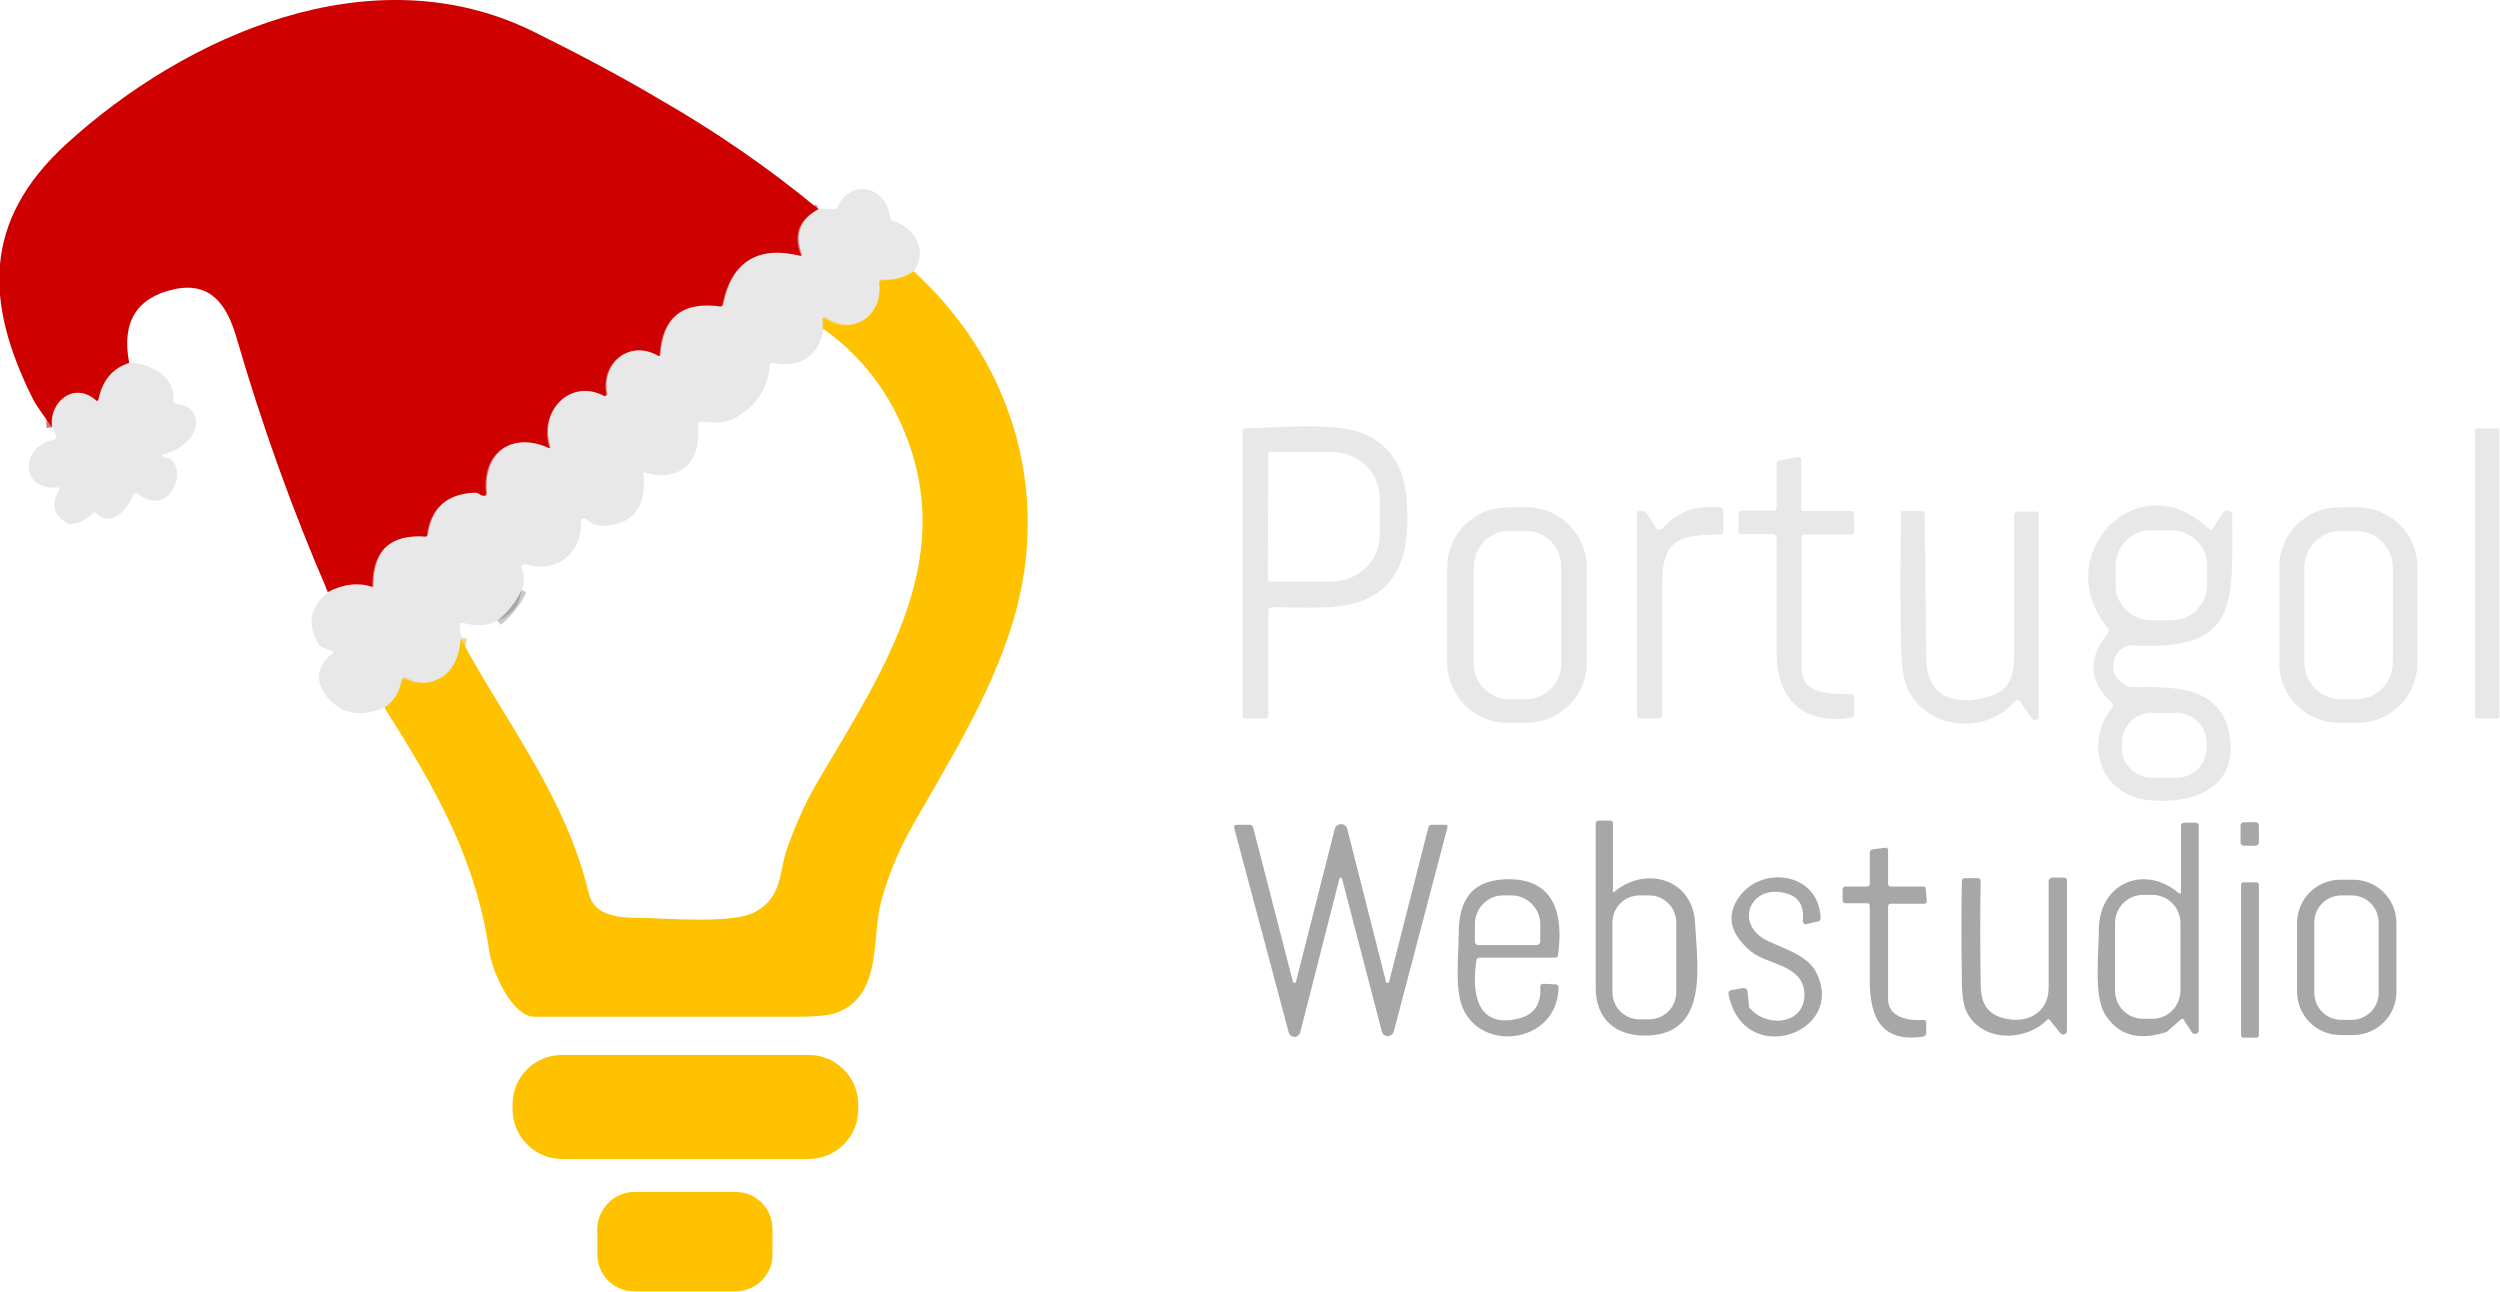
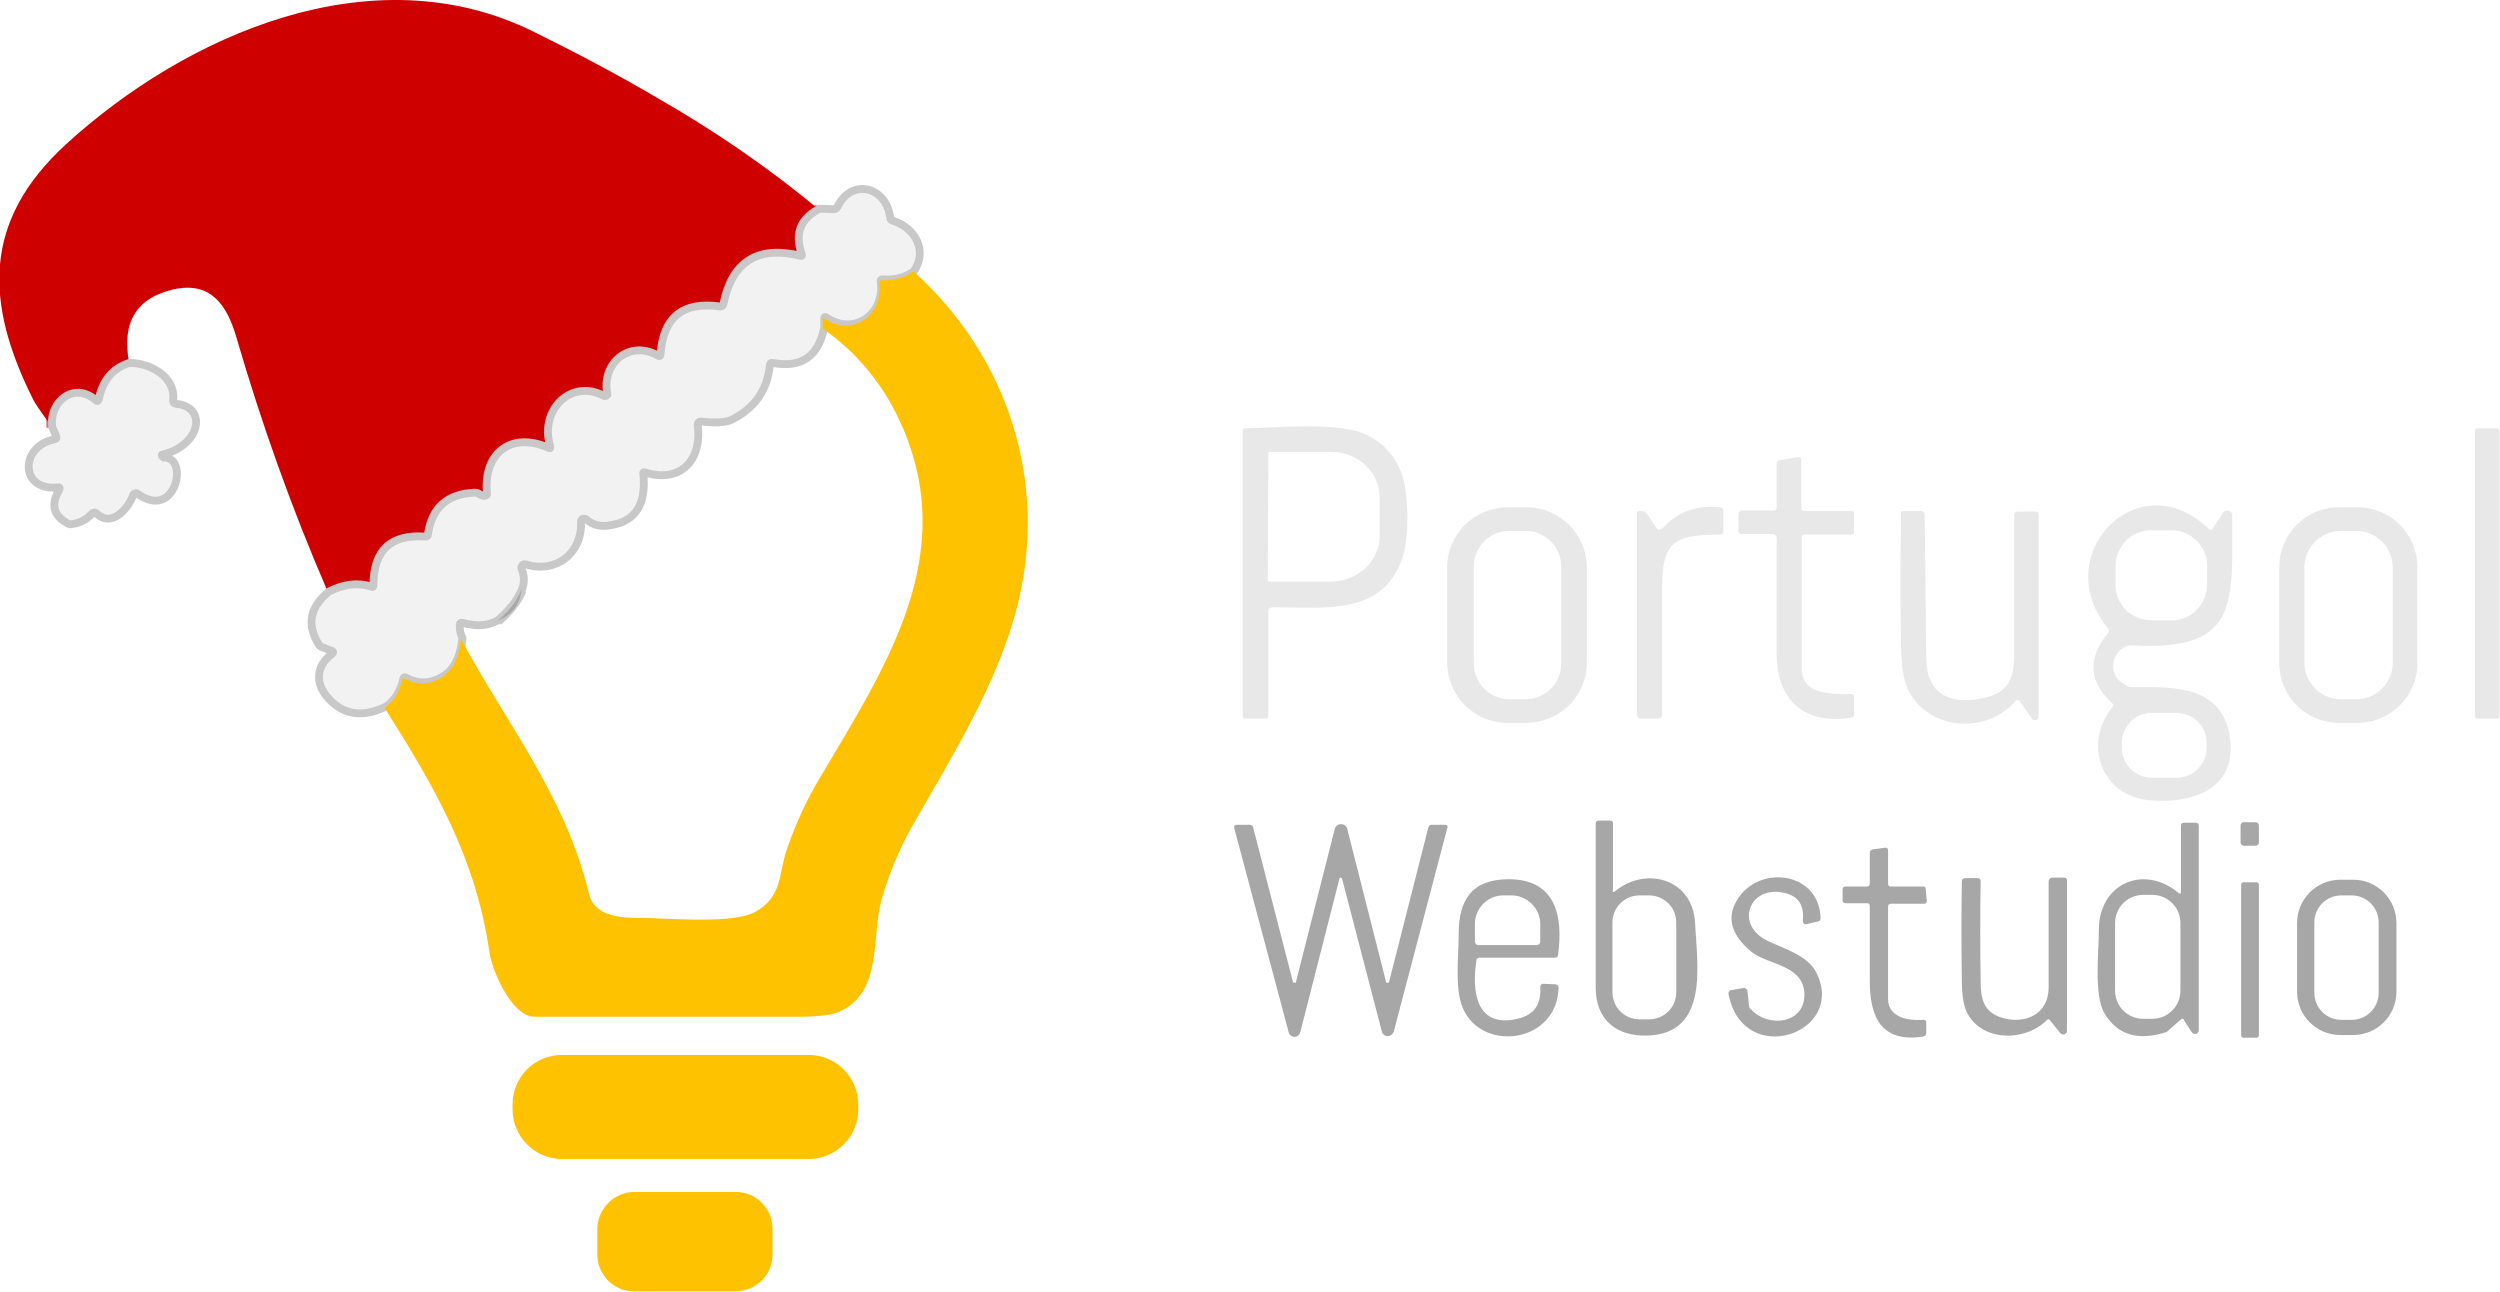
<svg xmlns="http://www.w3.org/2000/svg" xml:space="preserve" viewBox="0 0 478 247">
  <g fill="none" stroke-width="2">
    <path stroke="#DB7474" d="M156.5 40c-3.7 1.9-4.9 4.8-3.4 8.7.1.3 0 .4-.3.3-8.2-1.9-13.1 1.2-14.7 9.3-.1.3-.3.5-.6.4-7.1-1-10.9 2-11.4 9.1 0 .4-.2.5-.5.3-5.3-3.2-10.8 1.3-9.7 7.2 0 .2-.1.4-.3.5h-.3c-6.4-3.4-12.3 2.8-10.3 9.6.1.4 0 .5-.4.3-7.1-3.1-12.5 1-11.7 8.6 0 .4-.1.6-.5.6-.3 0-.6-.1-.9-.3-.3-.2-.6-.3-.9-.3-5.3.2-8.3 2.9-9 8.1 0 .2-.2.3-.4.3-6.7-.5-10 2.6-10 9.3 0 .2-.1.3-.3.3-2.7-.8-5.5-.5-8.2.9M24.7 69.4c-3.2 1-5.1 3.3-5.9 6.9-.1.4-.3.5-.6.2-4.1-3.5-8.9.4-8.3 5.2" vector-effect="non-scaling-stroke" />
    <path stroke="#F4D574" d="M174.7 51.9c-1.8 1.2-3.7 1.7-5.9 1.5-.3 0-.5.1-.4.5.8 6.2-5.1 10.4-10.4 6.8-.3-.2-.4-.1-.4.2v1.7" vector-effect="non-scaling-stroke" />
    <path stroke="#C8C8C8" d="M99.7 112.8c-1 2.3-2.6 4.2-4.6 5.9" vector-effect="non-scaling-stroke" />
    <path stroke="#F4D574" d="M88.2 122c-.4 4.9-2.5 7.7-6.5 8.5-1.3.2-2.7 0-4.2-.8-.3-.2-.6-.1-.6.3-.6 2.4-1.7 4.1-3.3 5.2" vector-effect="non-scaling-stroke" />
  </g>
  <path fill="#CE0000" d="M156.5 40c-3.7 1.9-4.9 4.8-3.4 8.7.1.3 0 .4-.3.3-8.2-1.9-13.1 1.2-14.7 9.3-.1.3-.3.5-.6.4-7.1-1-10.9 2-11.4 9.1 0 .4-.2.5-.5.3-5.3-3.2-10.8 1.3-9.7 7.2 0 .2-.1.4-.3.5h-.3c-6.4-3.4-12.3 2.8-10.3 9.6.1.4 0 .5-.4.3-7.1-3.1-12.5 1-11.7 8.6 0 .4-.1.6-.5.6-.3 0-.6-.1-.9-.3-.3-.2-.6-.3-.9-.3-5.3.2-8.3 2.9-9 8.1 0 .2-.2.3-.4.3-6.7-.5-10 2.6-10 9.3 0 .2-.1.3-.3.3-2.7-.8-5.5-.5-8.2.9C55.8 97.3 50 81 45.2 64.5c-1.8-6.2-4.9-10.7-11.9-9.2-7.2 1.6-10.1 6.3-8.6 14.1-3.2 1-5.1 3.3-5.9 6.9-.1.4-.3.5-.6.2-4.1-3.5-8.9.4-8.3 5.2-1.2-1.9-2.6-3.5-3.6-5.4-9.2-18.4-9.7-34 6.3-48.7 23-21 58.6-36.7 89.3-21.6 8.1 4 16.1 8.2 23.9 12.8 11 6.3 21.3 13.4 30.7 21.2z" />
-   <path fill="#E8E8E8" class="logo-title" d="M174.7 51.9c-1.8 1.2-3.7 1.7-5.9 1.5-.3 0-.5.1-.4.5.8 6.2-5.1 10.4-10.4 6.8-.3-.2-.4-.1-.4.2v1.7c-1.1 5.5-4.3 7.8-9.8 6.8-.4-.1-.6.1-.6.5-.5 4.7-2.9 8.1-7.2 10.3-1.1.6-3.1.7-6 .4-.4 0-.6.2-.6.6.9 6.8-3.3 11.3-10.2 9.1-.1 0-.2 0-.2.1v.1c.6 5.8-1.4 9.1-6.1 9.9-2 .4-3.6 0-4.8-1.1-.3-.2-.7-.2-.9.1-.1.1-.1.3-.1.4.2 6.1-4.9 9.9-10.6 8.1-.3-.1-.7.1-.8.4v.4c.6 1.4.6 2.7.1 4-1 2.3-2.6 4.2-4.6 5.9-1.9 1.1-4.1 1.2-6.7.5-.4-.1-.6 0-.6.5 0 .8.1 1.6.5 2.3-.4 4.9-2.5 7.7-6.5 8.5-1.3.2-2.7 0-4.2-.8-.3-.2-.6-.1-.6.3-.6 2.4-1.7 4.1-3.3 5.2-4.6 2.2-8.3 1.6-11.2-1.8-2.4-2.8-2.1-6 .8-8.2.4-.3.4-.6-.1-.7l-1.8-.7c-.2-.1-.4-.2-.5-.4-2.4-3.8-1.8-7.2 1.9-10.2 2.8-1.4 5.5-1.8 8.2-.9.2.1.3 0 .3-.3 0-6.7 3.3-9.8 10-9.3.2 0 .4-.1.4-.3.7-5.2 3.7-7.9 9-8.1.3 0 .7.1.9.3.3.2.6.3.9.3.4 0 .6-.2.5-.6-.7-7.6 4.7-11.7 11.7-8.6.4.2.5.1.4-.3-2.1-6.8 3.9-13 10.3-9.6.2.1.4 0 .6-.2 0-.1.1-.2 0-.3-1.1-5.8 4.3-10.3 9.7-7.2.3.2.5.1.5-.3.5-7.1 4.3-10.1 11.4-9.1.3 0 .5-.1.6-.4 1.6-8.1 6.5-11.3 14.7-9.3.3.1.4 0 .3-.3-1.4-3.9-.3-6.8 3.4-8.7l2.7.1c.3 0 .6-.2.7-.4 2.7-5.7 9.4-3.9 10.1 2 0 .3.2.5.5.6 4.2 1.3 6.8 5.7 4 9.7z" />
+   <path fill="#F2F2F2" stroke="#C8C8C8" stroke-width="1.5" d="M174.7 51.9c-1.8 1.2-3.7 1.7-5.9 1.5-.3 0-.5.1-.4.5.8 6.2-5.1 10.4-10.4 6.8-.3-.2-.4-.1-.4.2v1.7c-1.1 5.5-4.3 7.8-9.8 6.8-.4-.1-.6.1-.6.5-.5 4.7-2.9 8.1-7.2 10.3-1.1.6-3.1.7-6 .4-.4 0-.6.2-.6.6.9 6.8-3.3 11.3-10.2 9.1-.1 0-.2 0-.2.1v.1c.6 5.8-1.4 9.1-6.1 9.9-2 .4-3.6 0-4.8-1.1-.3-.2-.7-.2-.9.1-.1.1-.1.3-.1.4.2 6.1-4.9 9.9-10.6 8.1-.3-.1-.7.1-.8.4v.4c.6 1.4.6 2.7.1 4-1 2.3-2.6 4.2-4.6 5.9-1.9 1.1-4.1 1.2-6.7.5-.4-.1-.6 0-.6.5 0 .8.1 1.6.5 2.3-.4 4.9-2.5 7.7-6.5 8.5-1.3.2-2.7 0-4.2-.8-.3-.2-.6-.1-.6.3-.6 2.4-1.7 4.1-3.3 5.2-4.6 2.2-8.3 1.6-11.2-1.8-2.4-2.8-2.1-6 .8-8.2.4-.3.4-.6-.1-.7l-1.8-.7c-.2-.1-.4-.2-.5-.4-2.4-3.8-1.8-7.2 1.9-10.2 2.8-1.4 5.5-1.8 8.2-.9.2.1.3 0 .3-.3 0-6.7 3.3-9.8 10-9.3.2 0 .4-.1.4-.3.7-5.2 3.7-7.9 9-8.1.3 0 .7.1.9.3.3.2.6.3.9.3.4 0 .6-.2.5-.6-.7-7.6 4.7-11.7 11.7-8.6.4.2.5.1.4-.3-2.1-6.8 3.9-13 10.3-9.6.2.1.4 0 .6-.2 0-.1.1-.2 0-.3-1.1-5.8 4.3-10.3 9.7-7.2.3.2.5.1.5-.3.5-7.1 4.3-10.1 11.4-9.1.3 0 .5-.1.6-.4 1.6-8.1 6.5-11.3 14.7-9.3.3.1.4 0 .3-.3-1.4-3.9-.3-6.8 3.4-8.7l2.7.1c.3 0 .6-.2.7-.4 2.7-5.7 9.4-3.9 10.1 2 0 .3.2.5.5.6 4.2 1.3 6.8 5.7 4 9.7z" />
  <path fill="#FFC200" class="logo-icon" d="M174.7 51.9c18.1 16.4 25.8 40.4 19.8 64-3.8 14.9-12.4 28.6-20 41.9-2.6 4.6-4.6 9.4-6 14.4-1.9 6.9.3 17.8-8.2 21.3-1.4.6-4 .9-7.8.9h-50.3c-4.4 0-8.1-8.9-8.6-12.2-2.6-18.1-10.3-31.4-20.1-46.9 1.7-1.1 2.8-2.8 3.3-5.2.1-.4.3-.5.6-.3 1.5.7 2.9 1 4.2.8 3.9-.7 6.1-3.6 6.5-8.5 8.8 16.4 20 30 24.5 48.8 1 4.2 5.8 4.6 9.4 4.6 5.4 0 18.1 1.3 22.5-1.2 5.2-2.9 4.4-7.6 6-12.1 1.7-4.8 3.7-9.2 6.1-13.2 12.6-21.4 27.4-43 15.3-68.8-3.3-7-8.2-12.9-14.6-17.4v-1.7c0-.4.1-.4.4-.2 5.3 3.6 11.2-.6 10.4-6.8 0-.3.1-.5.4-.5 2.4 0 4.4-.5 6.2-1.7z" />
-   <path fill="#E8E8E8" class="logo-title" d="M24.7 69.4c3.8-.1 9 2.6 8.4 7.2 0 .3.1.5.5.6 4.6.4 4.9 4.6 2.1 7.3-1.3 1.2-2.8 2-4.6 2.4-.2 0-.2.1-.1.3l.2.2c.1.1.1.1.2.1 4.8-.1 2.2 12.2-5.1 6.9-.2-.2-.6-.1-.7.1l-.1.1c-.9 2.5-4.1 6.4-7 3.6-.3-.3-.6-.3-.9 0-1 1.1-2.3 1.8-3.8 2-.4.1-.7 0-1-.2-2.6-1.5-3.1-3.6-1.5-6.3.2-.4.1-.6-.3-.5-7.3.7-7.2-7.9-.6-9.2.4-.1.5-.3.3-.7l-.7-1.6c-.7-4.9 4.2-8.8 8.3-5.2.3.3.5.2.6-.2.7-3.6 2.7-5.9 5.8-6.9zM242.5 116.9v19.9c0 .4-.2.6-.6.6h-3.7c-.4 0-.6-.2-.6-.6V82.4c0-.3.2-.5.5-.5 6.1-.1 18.2-1.4 23.5 1.4 3 1.5 5.1 3.9 6.3 7 1.4 3.5 1.6 11.9.4 15.8-3.5 11.8-15.1 10-25 10-.6.1-.8.3-.8.8zm0-30.2-.1 24.2c0 .1.1.3.3.3h11.7c5.2 0 9.4-3.9 9.4-8.8v-7.2c0-4.9-4.1-8.8-9.3-8.8h-11.7c-.2 0-.3.1-.3.3zM473.6 81.9h3.9c.2 0 .4.2.4.4V137c0 .2-.2.4-.4.4h-3.9c-.2 0-.4-.2-.4-.4V82.4c0-.3.2-.5.4-.5zM344.8 97.7h9.2c.3 0 .5.2.5.5v3.5c0 .3-.2.5-.5.5h-9c-.3 0-.5.2-.5.5v25.2c0 5.1 6 4.8 9.5 4.8.3 0 .5.2.5.5v3.5c0 .3-.2.5-.5.5-9.1 1.5-14.3-3.5-14.3-12.1v-22.2c0-.4-.3-.8-.8-.8H333c-.4 0-.6-.2-.6-.6v-3.1c0-.5.2-.8.8-.8h6c.3 0 .5-.2.5-.5v-8.4c0-.4.2-.6.6-.7l3.5-.6c.3 0 .6.1.6.4v9.5c.1.3.2.4.4.4zM303.4 126.7c0 6.4-5.2 11.5-11.6 11.5h-3.6c-6.4 0-11.5-5.2-11.5-11.6v-18.1c0-6.4 5.2-11.5 11.6-11.5h3.6c6.4 0 11.5 5.2 11.5 11.6v18.1zm-4.9-18.4c0-3.8-3.1-6.8-6.8-6.8h-3.1c-3.8 0-6.8 3.1-6.8 6.8v18.6c0 3.8 3.1 6.8 6.8 6.8h3.1c3.8 0 6.8-3.1 6.8-6.8v-18.6zM317.7 101.2c2.9-3.3 6.6-4.7 11.2-4.2.4 0 .6.3.6.7v4c0 .3-.2.5-.5.5-7.9.1-11.2.7-11.2 9.6v24.9c0 .4-.3.7-.7.7h-3.3c-.5 0-.8-.2-.8-.8V98.2c0-.3.2-.5.5-.5h.5c.4 0 .6.2.8.4l2 3c.2.2.5.3.7.1h.2zM405.7 130.5l.9.6c.3.2.6.3.9.3 7.8-.1 17.1-.5 18.8 9.2 1.7 10.2-7.1 13.2-15.4 12.4-9.3-.9-12.6-10.9-7-17.8.2-.3.2-.5 0-.7-4.6-4.2-4.8-8.7-.8-13.5.2-.3.2-.5 0-.8-11.6-13.9 5.6-32.1 19.2-19.1.3.3.6.3.8-.1l1.9-2.9c.3-.5.9-.6 1.4-.3.3.2.5.5.4.8 0 16.8 1.4 25.9-19 24.8-3.5-.2-5.3 5.1-2.1 7.1zm16.3-22.4c0-3.7-3.1-6.7-6.8-6.7h-4c-3.7 0-6.7 3.1-6.7 6.8v3.7c0 3.7 3.1 6.7 6.8 6.7h4c3.7 0 6.7-3.1 6.7-6.8v-3.7zm-.1 33.9c0-3.2-2.6-5.7-5.8-5.7h-4.7c-3.2 0-5.7 2.6-5.7 5.8v.9c0 3.2 2.6 5.7 5.8 5.7h4.7c3.2 0 5.7-2.6 5.7-5.7v-1zM462.2 126.8c0 6.3-5.1 11.4-11.4 11.4h-3.6c-6.3 0-11.4-5.1-11.4-11.4v-18.4c0-6.3 5.1-11.4 11.4-11.4h3.6c6.3 0 11.4 5.1 11.4 11.4v18.4zm-4.7-18.3c0-3.9-3.2-7-7-7h-2.9c-3.9 0-7 3.2-7 7v18.2c0 3.9 3.2 7 7 7h2.9c3.9 0 7-3.2 7-7v-18.2zM364 97.7h3.3c.4 0 .7.2.7.7l.3 27.5c0 6.6 4.4 9 10.8 7.6 4.7-1 6-3.4 6-8.2V98.5c0-.4.3-.7.7-.7h3.5c.3 0 .5.2.5.5V137c0 .4-.3.7-.7.7-.2 0-.5-.1-.6-.3l-2.3-3.3c-.2-.3-.6-.3-.8-.1l-.1.1c-5.4 6.2-15.9 5.6-20.1-1.5-1.1-1.8-1.6-4.6-1.7-8.4-.2-8.6-.2-17.2 0-25.7-.2-.6.1-.8.5-.8z" />
+   <path fill="#F2F2F2" stroke="#C8C8C8" stroke-width="1.5" d="M24.7 69.4c3.8-.1 9 2.6 8.4 7.2 0 .3.1.5.5.6 4.6.4 4.9 4.6 2.1 7.3-1.3 1.2-2.8 2-4.6 2.4-.2 0-.2.1-.1.3l.2.2c.1.1.1.1.2.1 4.8-.1 2.2 12.2-5.1 6.9-.2-.2-.6-.1-.7.1l-.1.1c-.9 2.5-4.1 6.4-7 3.6-.3-.3-.6-.3-.9 0-1 1.1-2.3 1.8-3.8 2-.4.1-.7 0-1-.2-2.6-1.5-3.1-3.6-1.5-6.3.2-.4.1-.6-.3-.5-7.3.7-7.2-7.9-.6-9.2.4-.1.5-.3.3-.7l-.7-1.6c-.7-4.9 4.2-8.8 8.3-5.2.3.3.5.2.6-.2.7-3.6 2.7-5.9 5.8-6.9z" />
+   <path fill="#E8E8E8" class="logo-title" d="M242.5 116.9v19.9c0 .4-.2.6-.6.6h-3.7c-.4 0-.6-.2-.6-.6V82.4c0-.3.2-.5.5-.5 6.1-.1 18.2-1.4 23.5 1.4 3 1.5 5.1 3.9 6.3 7 1.4 3.5 1.6 11.9.4 15.8-3.5 11.8-15.1 10-25 10-.6.1-.8.3-.8.8zm0-30.2-.1 24.2c0 .1.1.3.3.3h11.7c5.2 0 9.4-3.9 9.4-8.8v-7.2c0-4.9-4.1-8.8-9.3-8.8h-11.7c-.2 0-.3.1-.3.3zM473.6 81.9h3.9c.2 0 .4.2.4.4V137c0 .2-.2.4-.4.4h-3.9c-.2 0-.4-.2-.4-.4V82.4c0-.3.2-.5.4-.5zM344.8 97.7h9.2c.3 0 .5.2.5.5v3.5c0 .3-.2.5-.5.5h-9c-.3 0-.5.2-.5.5v25.2c0 5.1 6 4.8 9.5 4.8.3 0 .5.2.5.5v3.5c0 .3-.2.5-.5.5-9.1 1.5-14.3-3.5-14.3-12.1v-22.2c0-.4-.3-.8-.8-.8H333c-.4 0-.6-.2-.6-.6v-3.1c0-.5.2-.8.8-.8h6c.3 0 .5-.2.5-.5v-8.4c0-.4.2-.6.6-.7l3.5-.6c.3 0 .6.1.6.4v9.5c.1.3.2.4.4.4zM303.4 126.7c0 6.4-5.2 11.5-11.6 11.5h-3.6c-6.4 0-11.5-5.2-11.5-11.6v-18.1c0-6.4 5.2-11.5 11.6-11.5h3.6c6.4 0 11.5 5.2 11.5 11.6v18.1zm-4.9-18.4c0-3.8-3.1-6.8-6.8-6.8h-3.1c-3.8 0-6.8 3.1-6.8 6.8v18.6c0 3.8 3.1 6.8 6.8 6.8h3.1c3.8 0 6.8-3.1 6.8-6.8v-18.6zM317.7 101.2c2.9-3.3 6.6-4.7 11.2-4.2.4 0 .6.3.6.7v4c0 .3-.2.5-.5.5-7.9.1-11.2.7-11.2 9.6v24.9c0 .4-.3.7-.7.7h-3.3c-.5 0-.8-.2-.8-.8V98.2c0-.3.2-.5.5-.5h.5c.4 0 .6.2.8.4l2 3c.2.2.5.3.7.1h.2zM405.7 130.5l.9.6c.3.2.6.3.9.3 7.8-.1 17.1-.5 18.8 9.2 1.7 10.2-7.1 13.2-15.4 12.4-9.3-.9-12.6-10.9-7-17.8.2-.3.2-.5 0-.7-4.6-4.2-4.8-8.7-.8-13.5.2-.3.2-.5 0-.8-11.6-13.9 5.6-32.1 19.2-19.1.3.3.6.3.8-.1l1.9-2.9c.3-.5.9-.6 1.4-.3.3.2.5.5.4.8 0 16.8 1.4 25.9-19 24.8-3.5-.2-5.3 5.1-2.1 7.1zm16.3-22.4c0-3.7-3.1-6.7-6.8-6.7h-4c-3.7 0-6.7 3.1-6.7 6.8v3.7c0 3.7 3.1 6.7 6.8 6.7h4c3.7 0 6.7-3.1 6.7-6.8v-3.7zm-.1 33.9c0-3.2-2.6-5.7-5.8-5.7h-4.7c-3.2 0-5.7 2.6-5.7 5.8v.9c0 3.2 2.6 5.7 5.8 5.7h4.7c3.2 0 5.7-2.6 5.7-5.7v-1zM462.2 126.8c0 6.3-5.1 11.4-11.4 11.4h-3.6c-6.3 0-11.4-5.1-11.4-11.4v-18.4c0-6.3 5.1-11.4 11.4-11.4h3.6c6.3 0 11.4 5.1 11.4 11.4v18.4zm-4.7-18.3c0-3.9-3.2-7-7-7h-2.9c-3.9 0-7 3.2-7 7v18.2c0 3.9 3.2 7 7 7h2.9c3.9 0 7-3.2 7-7v-18.2zM364 97.7h3.3c.4 0 .7.2.7.7l.3 27.5c0 6.6 4.4 9 10.8 7.6 4.7-1 6-3.4 6-8.2V98.5c0-.4.3-.7.7-.7h3.5c.3 0 .5.2.5.5V137c0 .4-.3.7-.7.7-.2 0-.5-.1-.6-.3l-2.3-3.3c-.2-.3-.6-.3-.8-.1l-.1.1c-5.4 6.2-15.9 5.6-20.1-1.5-1.1-1.8-1.6-4.6-1.7-8.4-.2-8.6-.2-17.2 0-25.7-.2-.6.1-.8.5-.8z" />
  <path fill="#A8A7A7" class="logo-subtitle" d="M99.7 112.8c-.3 2.9-1.9 4.8-4.6 5.9 2-1.6 3.6-3.6 4.6-5.9zM308.8 170.4c6-4.9 14.9-2.3 15.3 6.1.4 8.1 2.7 21.1-9.1 21.5-6 .2-9.9-3.1-9.9-9.1v-31.4c0-.4.2-.6.6-.6h2.2c.3 0 .5.2.5.5v12.7c-.1.5 0 .6.4.3zm11.7 6c0-2.9-2.3-5.2-5.2-5.2h-1.8c-2.9 0-5.2 2.3-5.2 5.2v13.3c0 2.9 2.3 5.2 5.2 5.2h1.8c2.9 0 5.2-2.3 5.2-5.2v-13.3zM416.9 195l-2.5 2.2-.1.1c-5.5 1.8-9.4.6-11.9-3.5-2.1-3.5-1.1-11.8-1.1-16 0-8.9 8.6-12.6 15.2-7.1.3.3.5.2.5-.2v-12.6c0-.4.2-.6.6-.6h2.2c.4 0 .6.2.6.6V197c0 .4-.3.7-.7.7-.2 0-.5-.1-.6-.3l-1.5-2.3c-.1-.4-.4-.4-.7-.1zm0-18.5c0-3-2.4-5.4-5.4-5.4h-1.7c-3 0-5.4 2.4-5.4 5.4v12.9c0 3 2.4 5.4 5.4 5.4h1.7c3 0 5.4-2.4 5.4-5.4v-12.9zM429 157.2h2.3c.3 0 .6.3.6.6v3.3c0 .3-.3.6-.6.6H429c-.3 0-.6-.3-.6-.6v-3.3c0-.3.3-.6.6-.6zM256.6 168c0-.1-.2-.2-.3-.2-.1 0-.2.1-.2.2l-7.5 29.4c-.2.6-.8 1-1.4.8-.4-.1-.7-.4-.8-.8l-10.4-39c-.1-.5.1-.7.5-.7h2.4c.4 0 .6.2.7.5l7.6 29.5c0 .2.2.2.4.2.1 0 .2-.1.2-.2l7.4-29.2c.2-.7.8-1 1.5-.9.4.1.8.4.9.9l7.4 29.2c0 .2.2.3.4.2.1 0 .2-.1.2-.2l7.5-29.5c.1-.3.3-.5.6-.5h2.5c.5 0 .7.2.5.7l-10.2 38.8c-.2.6-.8 1-1.4.9-.4-.1-.8-.4-.9-.9l-7.6-29.2zM357 172.7h-4.1c-.4 0-.6-.2-.6-.6v-2c0-.4.2-.6.6-.6h4.1c.3 0 .5-.2.5-.5v-5.9c0-.4.2-.6.6-.7l2.2-.3c.5-.1.7.1.7.6v6.3c0 .3.2.5.5.5h6.2c.3 0 .5.1.5.5l.2 2.3c0 .3-.2.5-.4.5h-6.5c-.3 0-.5.2-.5.5V191c0 3.6 4 4.2 6.7 4 .4 0 .6.1.6.5v2c0 .4-.2.6-.6.7-8 1.2-10.2-3.7-10.2-10.7v-14.2c0-.5-.2-.6-.5-.6zM334.9 182c-3.8-3.1-4.8-6.4-2.9-9.7 4-7.1 15.8-5.8 16.1 3.2 0 .4-.2.7-.6.7l-2.1.5c-.3.1-.6-.1-.7-.5v-.2c.3-3-.9-4.7-3.6-5.3-6.7-1.5-9.6 6.3-2.9 9.3 3 1.4 7.6 2.8 9.1 6 5.8 11.6-14 18.4-16.8 4.1-.1-.4.2-.8.6-.8l2.3-.4c.3 0 .6.2.7.5l.3 2.8c0 .3.1.6.4.8 3.3 3.6 10.5 2.8 10.2-3.2-.4-5.4-7-5.3-10.1-7.8zM391.9 195c-.1-.1-.3-.2-.4-.1-4.2 4.4-12.9 4.4-15.6-1.7-.5-1.2-.8-3.2-.8-5.9-.1-6.2-.1-12.5 0-18.7 0-.5.2-.7.7-.7h2.3c.4 0 .6.2.6.6-.1 6.4-.1 12.8 0 19.1 0 3.3.5 5.9 4.1 7 4.3 1.3 8.9-.6 8.9-5.8v-20.2c0-.5.3-.8.8-.8h2.2c.3 0 .5.2.5.5v28.8c0 .4-.3.7-.7.7-.2 0-.4-.1-.6-.3l-2-2.5zM282.3 183.6c-1 6.2.1 13 7.8 11.2 3.2-.7 4.6-2.7 4.4-6.1 0-.4.2-.6.6-.6l2.2.1c.5 0 .7.3.7.7-.3 10.3-13.9 12.3-18 4.5-2-3.7-1.1-10.4-1.1-14.8 0-6.7 2.6-10.5 9.7-10.5 8.9.1 10.3 7.1 9.3 14.5 0 .3-.2.5-.6.5h-14.5c-.3.1-.5.2-.5.5zm.3-2.9h11.2c.4 0 .7-.3.7-.7v-3.3c0-3-2.5-5.5-5.5-5.5h-1.6c-3 0-5.4 2.5-5.4 5.5v3.3c0 .4.3.7.6.7zM458.2 189.6c0 4.6-3.7 8.3-8.3 8.3h-2.4c-4.6 0-8.3-3.7-8.3-8.3v-13.1c0-4.6 3.7-8.3 8.3-8.3h2.4c4.6 0 8.3 3.7 8.3 8.3v13.1zm-3.4-13.2c0-2.9-2.3-5.2-5.2-5.2h-1.9c-2.9 0-5.2 2.3-5.2 5.2v13.4c0 2.9 2.3 5.2 5.2 5.2h1.9c2.9 0 5.2-2.3 5.2-5.2v-13.4zM428.9 168.7h2.6c.2 0 .4.2.4.4V198c0 .2-.2.4-.4.4h-2.6c-.2 0-.4-.2-.4-.4v-28.9c0-.2.2-.4.4-.4z" />
  <path fill="#FFC200" class="logo-icon" d="M107.5 201.7h47.1c5.3 0 9.5 4.3 9.5 9.5v.9c0 5.3-4.3 9.5-9.5 9.5h-47.1c-5.3 0-9.5-4.3-9.5-9.5v-.9c0-5.3 4.2-9.5 9.5-9.5zM121.3 227.9h19.4c3.9 0 7 3.2 7 7.1v4.9c0 3.9-3.2 7-7.1 7h-19.4c-3.9 0-7-3.2-7-7.1v-4.9c.1-3.8 3.2-7 7.1-7z" />
</svg>
